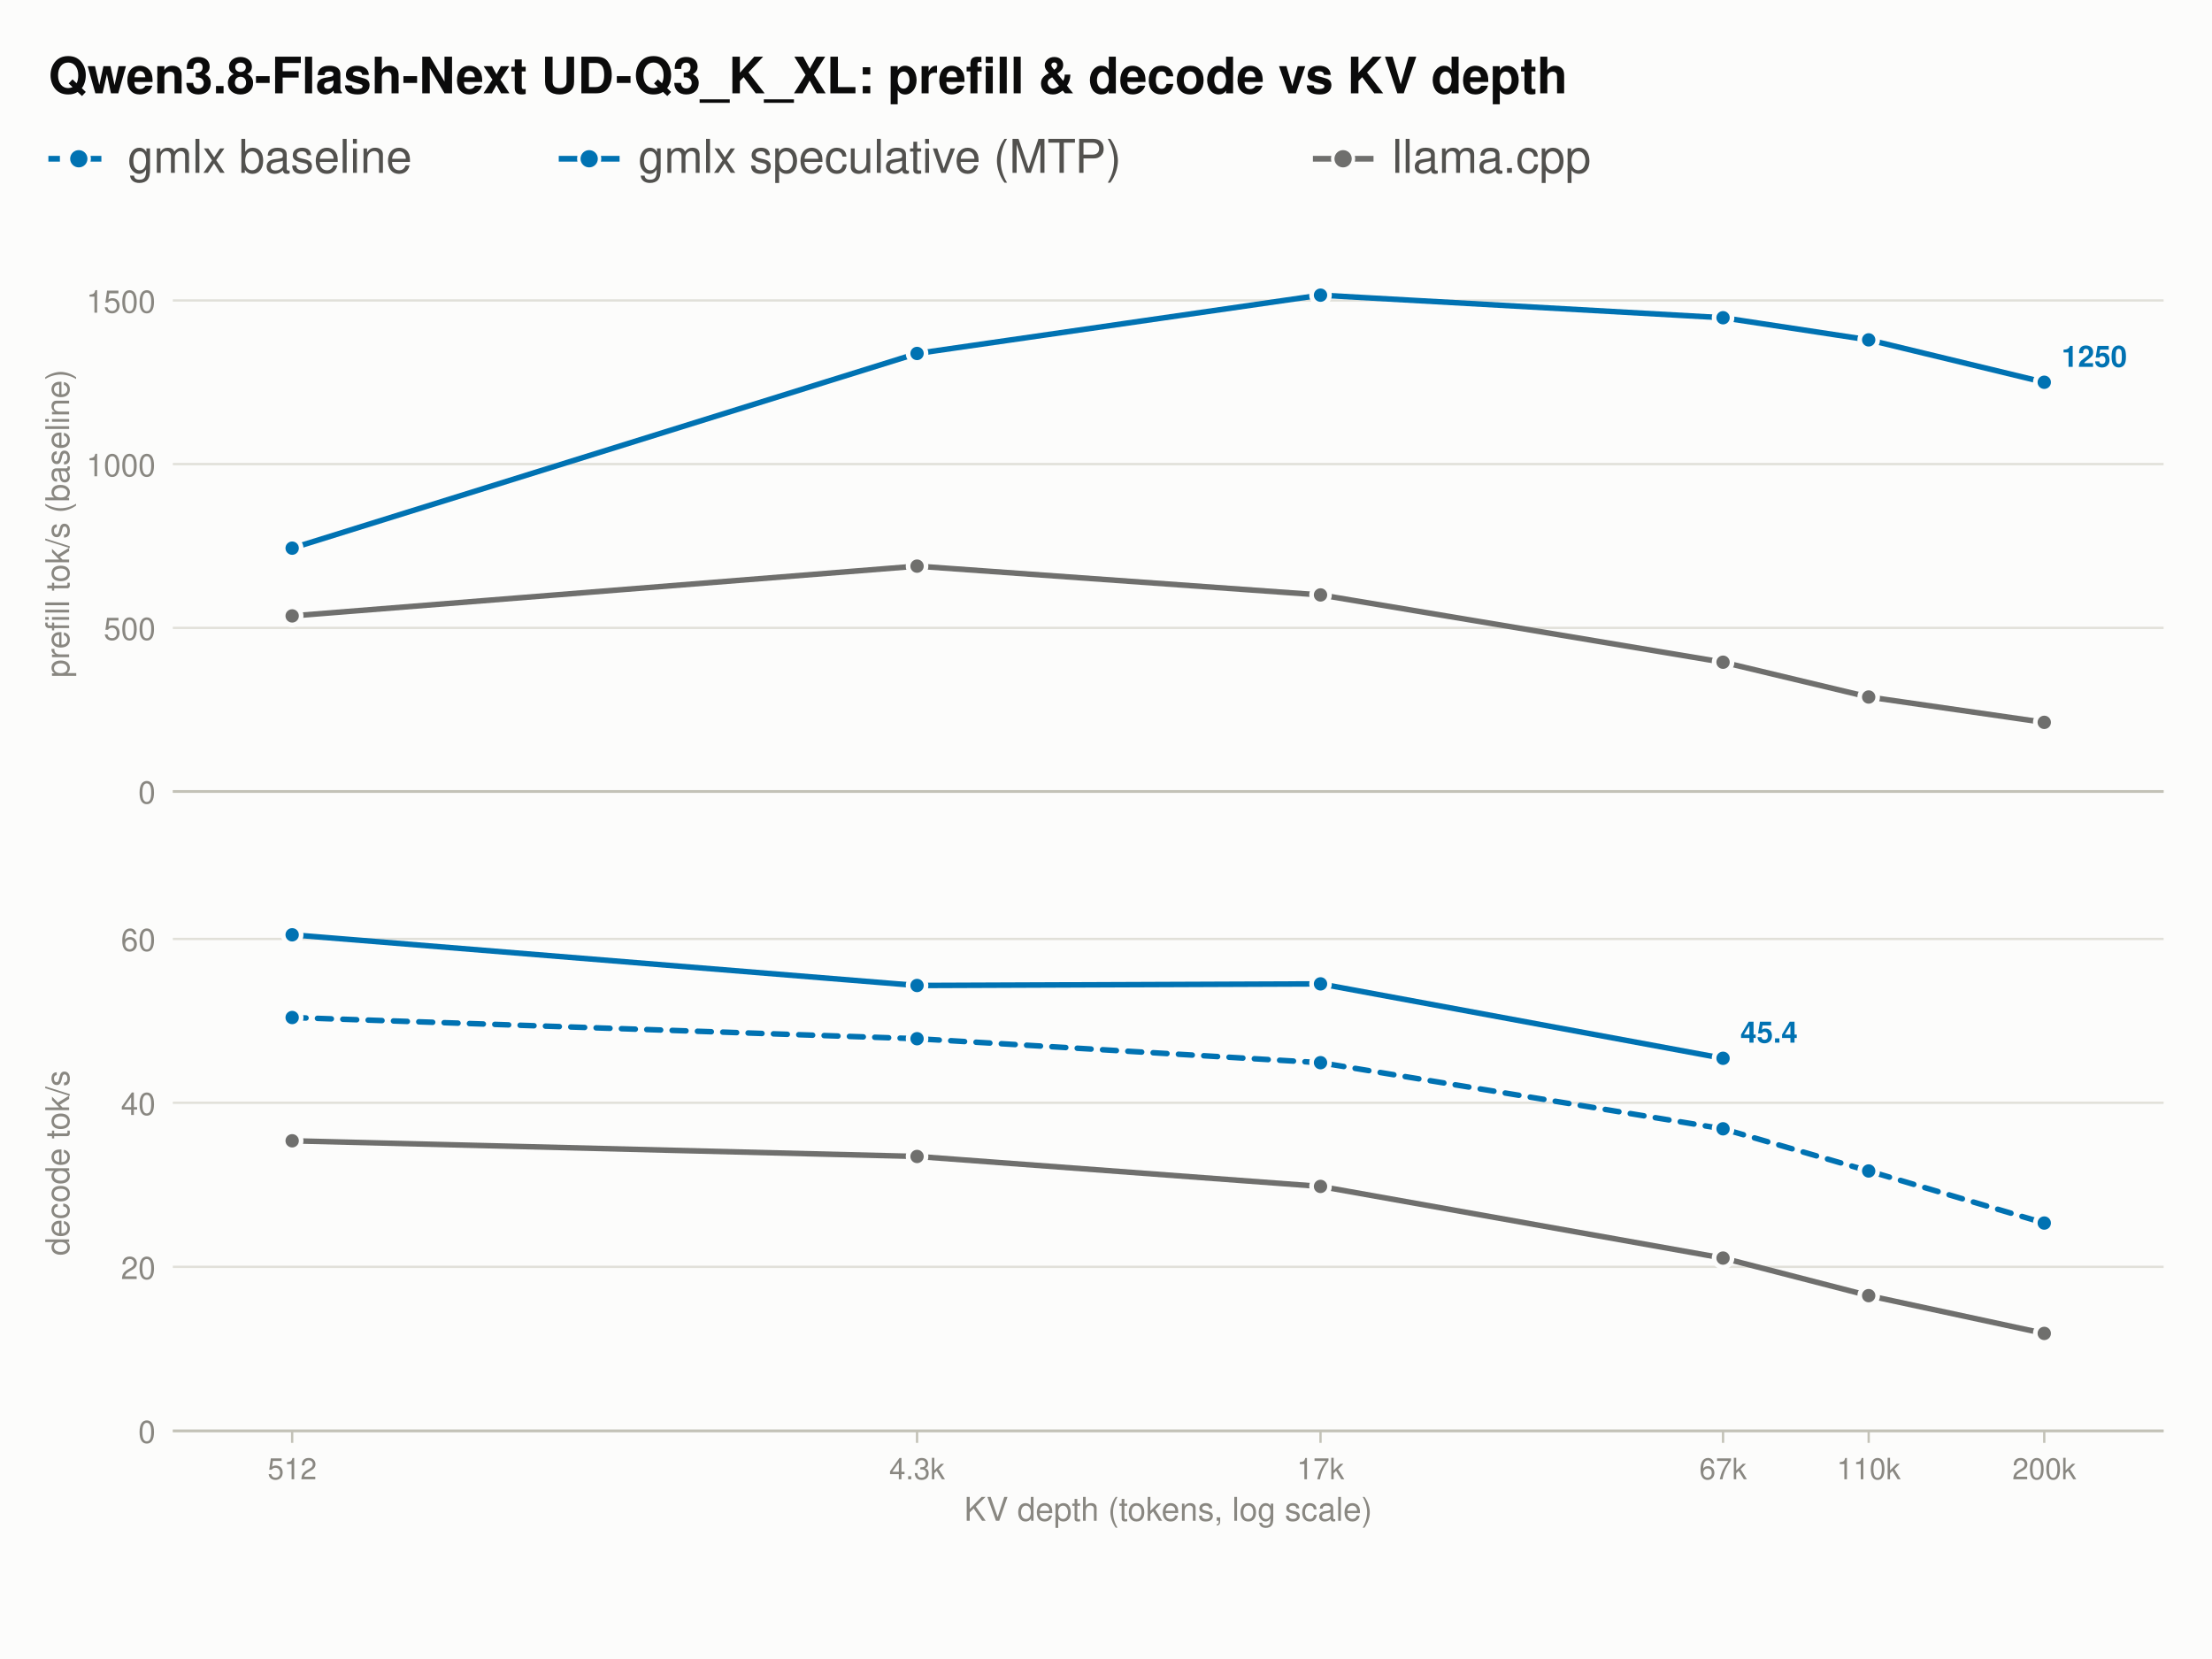
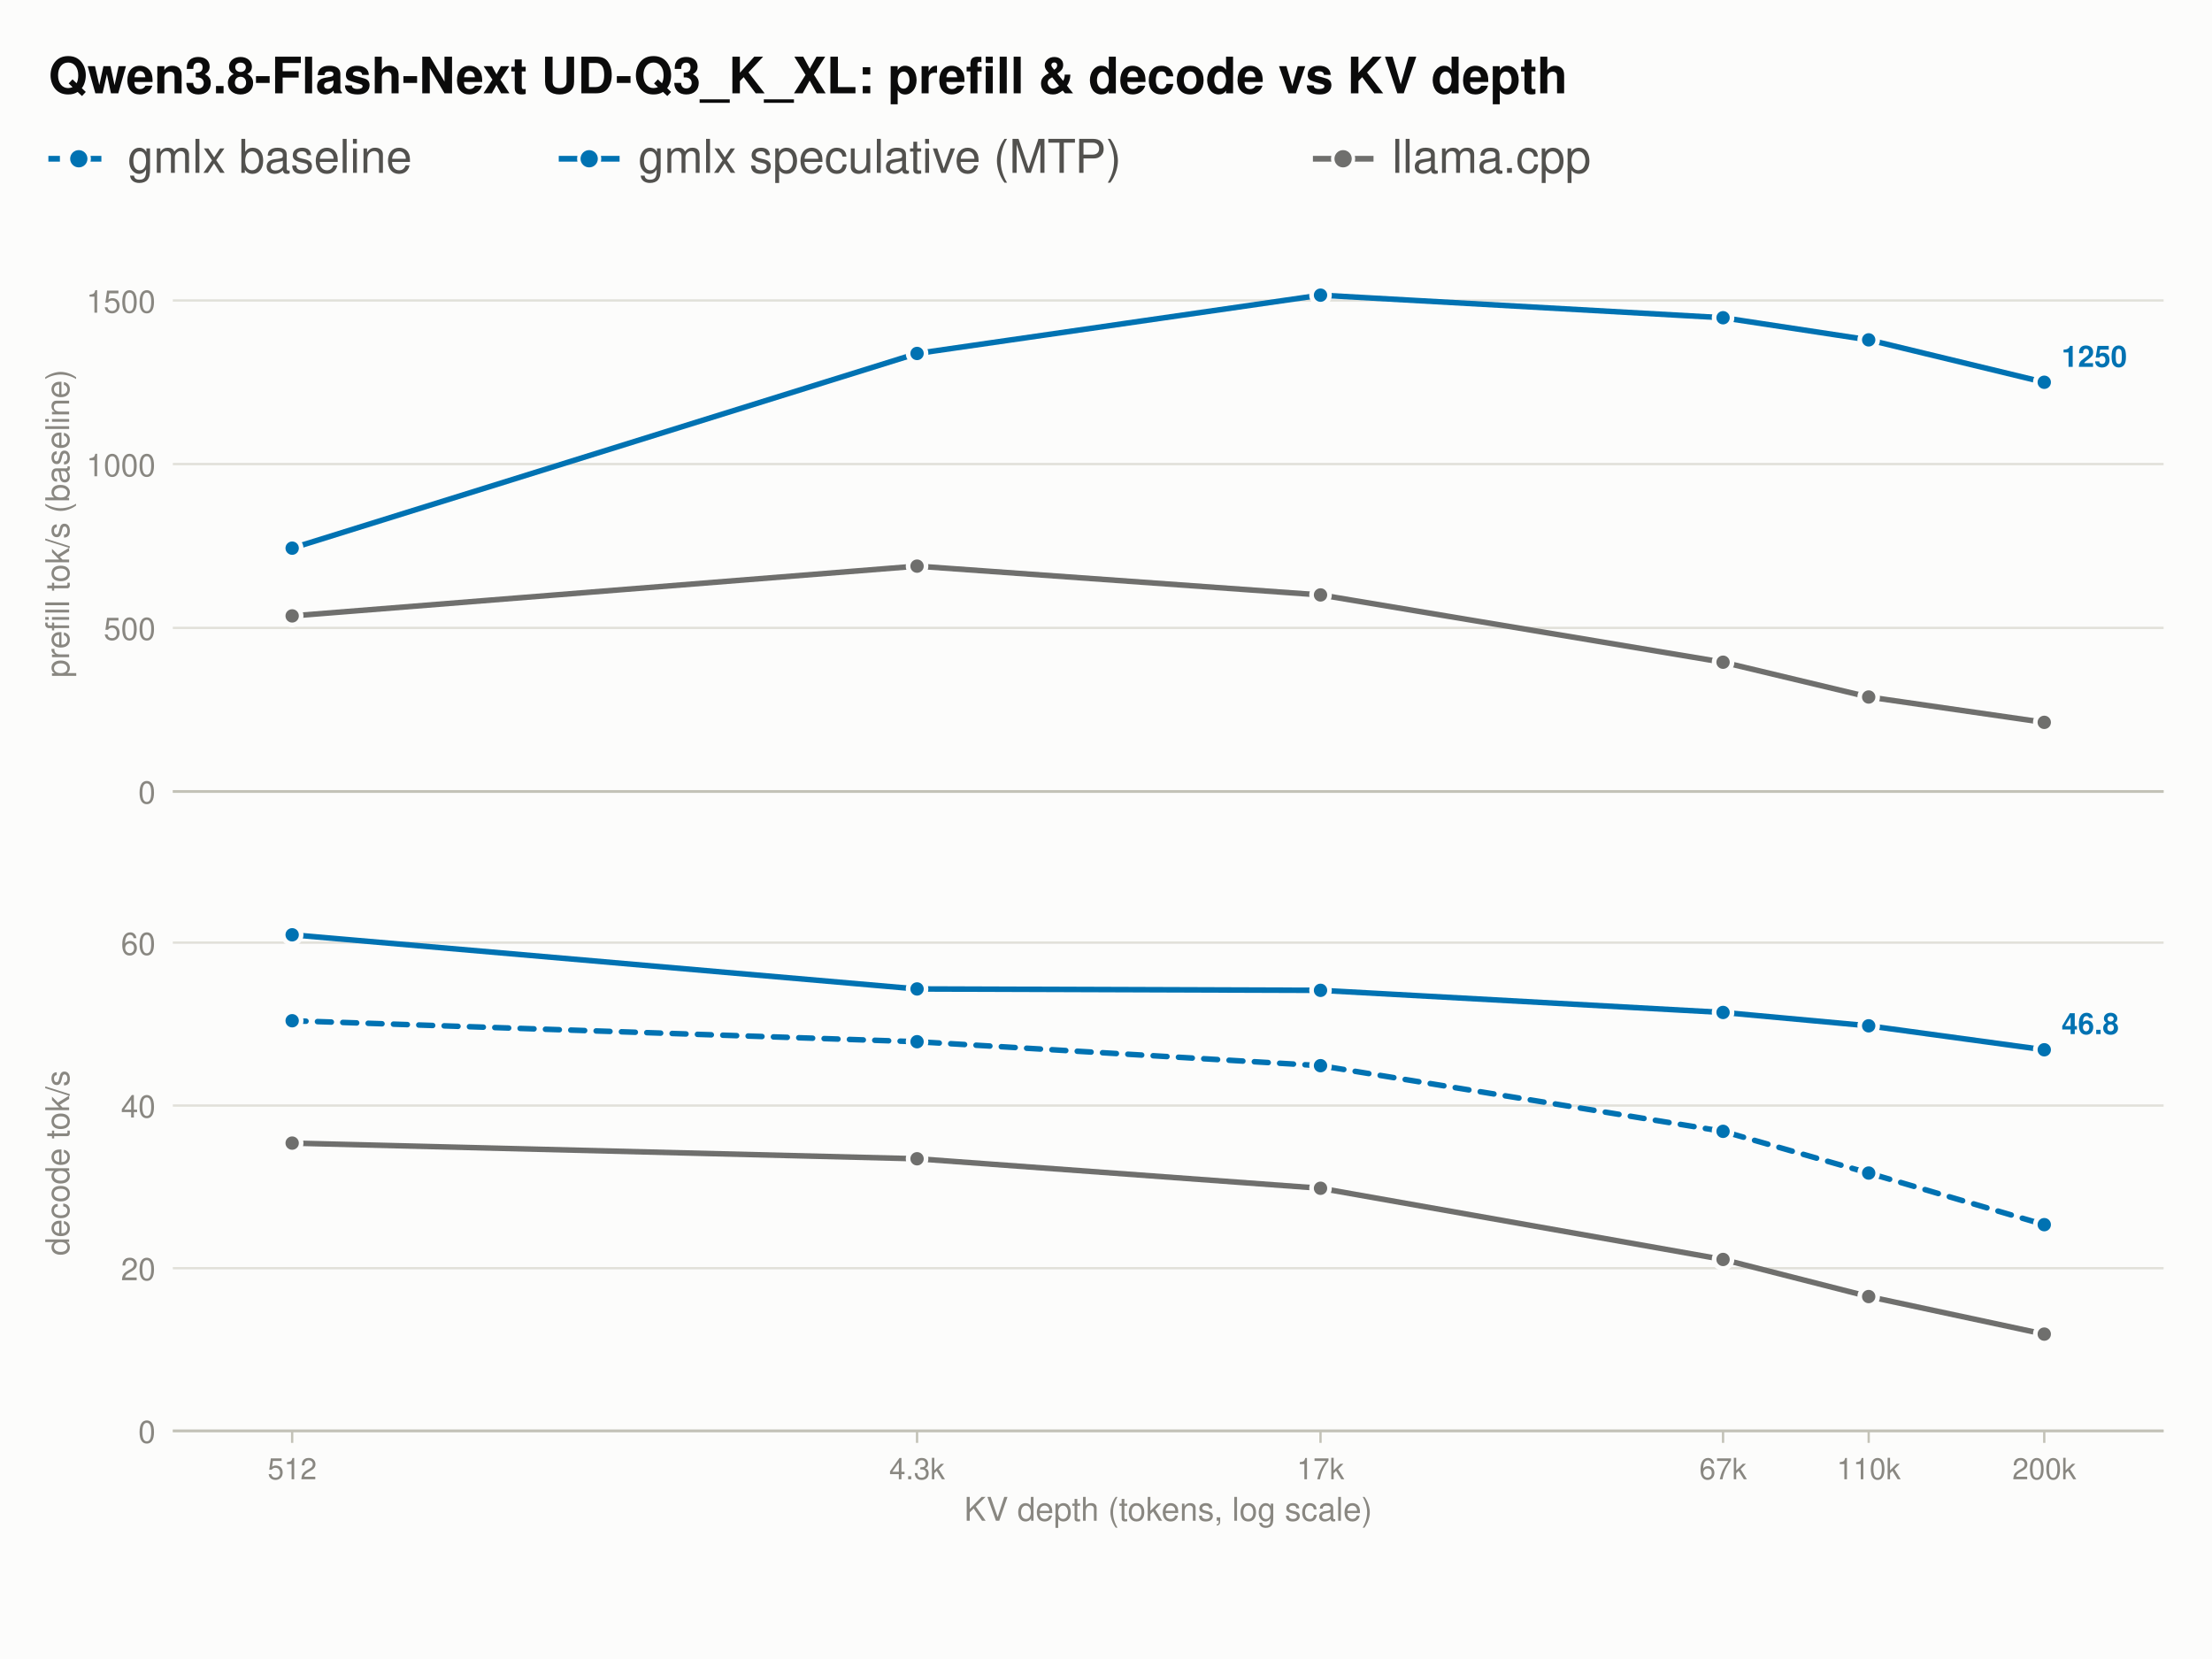
<svg xmlns="http://www.w3.org/2000/svg" width="960" height="720" viewBox="0 0 960 720" font-family="system-ui, -apple-system, 'Segoe UI', Helvetica, Arial, sans-serif">
  <rect x="0" y="0" width="960" height="720" fill="#fcfcfb" />
  <text x="21.0" y="40.5" font-size="21.8" fill="#0b0b0b" font-weight="600">Qwen3.8-Flash-Next UD-Q3_K_XL: prefill &amp; decode vs KV depth</text>
  <line x1="21.0" y1="68.9" x2="47.3" y2="68.9" stroke="#0072b2" stroke-width="2.5" stroke-dasharray="5,4" />
  <circle cx="34.2" cy="68.9" r="4.5" fill="#0072b2" stroke="#fcfcfb" stroke-width="1.5" />
  <text x="55.4" y="75.0" font-size="20.2" fill="#52514e">gmlx baseline</text>
  <line x1="242.5" y1="68.9" x2="268.9" y2="68.9" stroke="#0072b2" stroke-width="2.5" />
  <circle cx="255.7" cy="68.9" r="4.5" fill="#0072b2" stroke="#fcfcfb" stroke-width="1.5" />
  <text x="277.0" y="75.0" font-size="20.2" fill="#52514e">gmlx speculative (MTP)</text>
  <line x1="569.8" y1="68.9" x2="596.1" y2="68.9" stroke="#6f6f6d" stroke-width="2.5" />
  <circle cx="582.9" cy="68.9" r="4.5" fill="#6f6f6d" stroke="#fcfcfb" stroke-width="1.5" />
  <text x="604.2" y="75.0" font-size="20.2" fill="#52514e">llama.cpp</text>
  <line x1="75.0" y1="343.5" x2="939.0" y2="343.5" stroke="#e1e0d9" stroke-width="1.0" />
  <text x="67.5" y="348.7" font-size="13.5" fill="#898781" text-anchor="end" style="font-variant-numeric: tabular-nums">0</text>
  <line x1="75.0" y1="272.5" x2="939.0" y2="272.5" stroke="#e1e0d9" stroke-width="1.0" />
  <text x="67.5" y="277.7" font-size="13.5" fill="#898781" text-anchor="end" style="font-variant-numeric: tabular-nums">500</text>
  <line x1="75.0" y1="201.4" x2="939.0" y2="201.4" stroke="#e1e0d9" stroke-width="1.0" />
  <text x="67.5" y="206.7" font-size="13.5" fill="#898781" text-anchor="end" style="font-variant-numeric: tabular-nums">1000</text>
  <line x1="75.0" y1="130.4" x2="939.0" y2="130.4" stroke="#e1e0d9" stroke-width="1.0" />
  <text x="67.5" y="135.7" font-size="13.5" fill="#898781" text-anchor="end" style="font-variant-numeric: tabular-nums">1500</text>
  <line x1="75.0" y1="343.5" x2="939.0" y2="343.5" stroke="#c3c2b7" stroke-width="1.2" />
  <line x1="126.8" y1="343.5" x2="126.8" y2="343.5" stroke="#c3c2b7" stroke-width="1.0" />
  <line x1="398.0" y1="343.5" x2="398.0" y2="343.5" stroke="#c3c2b7" stroke-width="1.0" />
  <line x1="573.1" y1="343.5" x2="573.1" y2="343.5" stroke="#c3c2b7" stroke-width="1.0" />
  <line x1="747.8" y1="343.5" x2="747.8" y2="343.5" stroke="#c3c2b7" stroke-width="1.0" />
  <line x1="811.0" y1="343.5" x2="811.0" y2="343.5" stroke="#c3c2b7" stroke-width="1.0" />
  <line x1="887.2" y1="343.5" x2="887.2" y2="343.5" stroke="#c3c2b7" stroke-width="1.0" />
  <path d="M126.8,237.9 L398.0,153.4 L573.1,128.1 L747.8,137.9 L811.0,147.5 L887.2,165.9" fill="none" stroke="#0072b2" stroke-width="2.4" stroke-linejoin="round" stroke-linecap="round" />
  <circle cx="126.8" cy="237.9" r="3.9" fill="#0072b2" stroke="#fcfcfb" stroke-width="2.0" />
  <circle cx="398.0" cy="153.4" r="3.9" fill="#0072b2" stroke="#fcfcfb" stroke-width="2.0" />
  <circle cx="573.1" cy="128.1" r="3.9" fill="#0072b2" stroke="#fcfcfb" stroke-width="2.0" />
  <circle cx="747.8" cy="137.9" r="3.9" fill="#0072b2" stroke="#fcfcfb" stroke-width="2.0" />
  <circle cx="811.0" cy="147.5" r="3.9" fill="#0072b2" stroke="#fcfcfb" stroke-width="2.0" />
  <circle cx="887.2" cy="165.9" r="3.9" fill="#0072b2" stroke="#fcfcfb" stroke-width="2.0" />
  <text x="894.7" y="159.2" font-size="12.8" fill="#0072b2" font-weight="600" style="font-variant-numeric: tabular-nums">1250</text>
  <path d="M126.8,267.3 L398.0,245.7 L573.1,258.2 L747.8,287.4 L811.0,302.5 L887.2,313.5" fill="none" stroke="#6f6f6d" stroke-width="2.4" stroke-linejoin="round" stroke-linecap="round" />
  <circle cx="126.8" cy="267.3" r="3.9" fill="#6f6f6d" stroke="#fcfcfb" stroke-width="2.0" />
  <circle cx="398.0" cy="245.7" r="3.9" fill="#6f6f6d" stroke="#fcfcfb" stroke-width="2.0" />
  <circle cx="573.1" cy="258.2" r="3.9" fill="#6f6f6d" stroke="#fcfcfb" stroke-width="2.0" />
  <circle cx="747.8" cy="287.4" r="3.9" fill="#6f6f6d" stroke="#fcfcfb" stroke-width="2.0" />
  <circle cx="811.0" cy="302.5" r="3.9" fill="#6f6f6d" stroke="#fcfcfb" stroke-width="2.0" />
  <circle cx="887.2" cy="313.5" r="3.9" fill="#6f6f6d" stroke="#fcfcfb" stroke-width="2.0" />
  <text x="30.0" y="227.2" font-size="14.2" fill="#898781" text-anchor="middle" transform="rotate(-90.0 30.0 227.2)">prefill tok/s (baseline)</text>
  <line x1="75.0" y1="621.0" x2="939.0" y2="621.0" stroke="#e1e0d9" stroke-width="1.0" />
  <text x="67.5" y="626.2" font-size="13.5" fill="#898781" text-anchor="end" style="font-variant-numeric: tabular-nums">0</text>
-   <line x1="75.0" y1="549.8" x2="939.0" y2="549.8" stroke="#e1e0d9" stroke-width="1.0" />
-   <text x="67.5" y="555.1" font-size="13.5" fill="#898781" text-anchor="end" style="font-variant-numeric: tabular-nums">20</text>
-   <line x1="75.0" y1="478.6" x2="939.0" y2="478.6" stroke="#e1e0d9" stroke-width="1.0" />
-   <text x="67.5" y="483.9" font-size="13.5" fill="#898781" text-anchor="end" style="font-variant-numeric: tabular-nums">40</text>
-   <line x1="75.0" y1="407.5" x2="939.0" y2="407.5" stroke="#e1e0d9" stroke-width="1.0" />
-   <text x="67.5" y="412.7" font-size="13.5" fill="#898781" text-anchor="end" style="font-variant-numeric: tabular-nums">60</text>
+   <line x1="75.0" y1="550.4" x2="939.0" y2="550.4" stroke="#e1e0d9" stroke-width="1.0" />
+   <text x="67.5" y="555.6" font-size="13.5" fill="#898781" text-anchor="end" style="font-variant-numeric: tabular-nums">20</text>
+   <line x1="75.0" y1="479.8" x2="939.0" y2="479.8" stroke="#e1e0d9" stroke-width="1.0" />
+   <text x="67.5" y="485.0" font-size="13.5" fill="#898781" text-anchor="end" style="font-variant-numeric: tabular-nums">40</text>
+   <line x1="75.0" y1="409.1" x2="939.0" y2="409.1" stroke="#e1e0d9" stroke-width="1.0" />
+   <text x="67.5" y="414.4" font-size="13.5" fill="#898781" text-anchor="end" style="font-variant-numeric: tabular-nums">60</text>
  <line x1="75.0" y1="621.0" x2="939.0" y2="621.0" stroke="#c3c2b7" stroke-width="1.2" />
  <line x1="126.8" y1="621.0" x2="126.8" y2="626.2" stroke="#c3c2b7" stroke-width="1.0" />
  <text x="126.8" y="642.0" font-size="12.8" fill="#898781" text-anchor="middle" style="font-variant-numeric: tabular-nums">512</text>
  <line x1="398.0" y1="621.0" x2="398.0" y2="626.2" stroke="#c3c2b7" stroke-width="1.0" />
  <text x="398.0" y="642.0" font-size="12.8" fill="#898781" text-anchor="middle" style="font-variant-numeric: tabular-nums">4.3k</text>
  <line x1="573.1" y1="621.0" x2="573.1" y2="626.2" stroke="#c3c2b7" stroke-width="1.0" />
  <text x="573.1" y="642.0" font-size="12.8" fill="#898781" text-anchor="middle" style="font-variant-numeric: tabular-nums">17k</text>
  <line x1="747.8" y1="621.0" x2="747.8" y2="626.2" stroke="#c3c2b7" stroke-width="1.0" />
  <text x="747.8" y="642.0" font-size="12.8" fill="#898781" text-anchor="middle" style="font-variant-numeric: tabular-nums">67k</text>
  <line x1="811.0" y1="621.0" x2="811.0" y2="626.2" stroke="#c3c2b7" stroke-width="1.0" />
  <text x="811.0" y="642.0" font-size="12.8" fill="#898781" text-anchor="middle" style="font-variant-numeric: tabular-nums">110k</text>
  <line x1="887.2" y1="621.0" x2="887.2" y2="626.2" stroke="#c3c2b7" stroke-width="1.0" />
  <text x="887.2" y="642.0" font-size="12.8" fill="#898781" text-anchor="middle" style="font-variant-numeric: tabular-nums">200k</text>
-   <path d="M126.8,441.6 L398.0,450.8 L573.1,461.2 L747.8,489.9 L811.0,508.2 L887.2,530.8" fill="none" stroke="#0072b2" stroke-width="2.4" stroke-dasharray="6,5" stroke-linejoin="round" stroke-linecap="round" />
-   <circle cx="126.8" cy="441.6" r="3.9" fill="#0072b2" stroke="#fcfcfb" stroke-width="2.0" />
-   <circle cx="398.0" cy="450.8" r="3.9" fill="#0072b2" stroke="#fcfcfb" stroke-width="2.0" />
-   <circle cx="573.1" cy="461.2" r="3.9" fill="#0072b2" stroke="#fcfcfb" stroke-width="2.0" />
-   <circle cx="747.8" cy="489.9" r="3.9" fill="#0072b2" stroke="#fcfcfb" stroke-width="2.0" />
-   <circle cx="811.0" cy="508.2" r="3.9" fill="#0072b2" stroke="#fcfcfb" stroke-width="2.0" />
-   <circle cx="887.2" cy="530.8" r="3.9" fill="#0072b2" stroke="#fcfcfb" stroke-width="2.0" />
-   <path d="M126.8,405.7 L398.0,427.7 L573.1,427.0 L747.8,459.3" fill="none" stroke="#0072b2" stroke-width="2.4" stroke-linejoin="round" stroke-linecap="round" />
+   <path d="M126.8,443.0 L398.0,452.1 L573.1,462.5 L747.8,491.0 L811.0,509.1 L887.2,531.5" fill="none" stroke="#0072b2" stroke-width="2.4" stroke-dasharray="6,5" stroke-linejoin="round" stroke-linecap="round" />
+   <circle cx="126.8" cy="443.0" r="3.9" fill="#0072b2" stroke="#fcfcfb" stroke-width="2.0" />
+   <circle cx="398.0" cy="452.1" r="3.9" fill="#0072b2" stroke="#fcfcfb" stroke-width="2.0" />
+   <circle cx="573.1" cy="462.5" r="3.9" fill="#0072b2" stroke="#fcfcfb" stroke-width="2.0" />
+   <circle cx="747.8" cy="491.0" r="3.9" fill="#0072b2" stroke="#fcfcfb" stroke-width="2.0" />
+   <circle cx="811.0" cy="509.1" r="3.9" fill="#0072b2" stroke="#fcfcfb" stroke-width="2.0" />
+   <circle cx="887.2" cy="531.5" r="3.9" fill="#0072b2" stroke="#fcfcfb" stroke-width="2.0" />
+   <path d="M126.8,405.7 L398.0,429.2 L573.1,429.8 L747.8,439.4 L811.0,445.2 L887.2,455.6" fill="none" stroke="#0072b2" stroke-width="2.4" stroke-linejoin="round" stroke-linecap="round" />
  <circle cx="126.8" cy="405.7" r="3.9" fill="#0072b2" stroke="#fcfcfb" stroke-width="2.0" />
-   <circle cx="398.0" cy="427.7" r="3.9" fill="#0072b2" stroke="#fcfcfb" stroke-width="2.0" />
-   <circle cx="573.1" cy="427.0" r="3.9" fill="#0072b2" stroke="#fcfcfb" stroke-width="2.0" />
-   <circle cx="747.8" cy="459.3" r="3.9" fill="#0072b2" stroke="#fcfcfb" stroke-width="2.0" />
-   <text x="755.3" y="452.5" font-size="12.8" fill="#0072b2" font-weight="600" style="font-variant-numeric: tabular-nums">45.4</text>
-   <path d="M126.8,495.1 L398.0,501.9 L573.1,514.9 L747.8,546.0 L811.0,562.3 L887.2,578.7" fill="none" stroke="#6f6f6d" stroke-width="2.4" stroke-linejoin="round" stroke-linecap="round" />
-   <circle cx="126.8" cy="495.1" r="3.9" fill="#6f6f6d" stroke="#fcfcfb" stroke-width="2.0" />
-   <circle cx="398.0" cy="501.9" r="3.9" fill="#6f6f6d" stroke="#fcfcfb" stroke-width="2.0" />
-   <circle cx="573.1" cy="514.9" r="3.9" fill="#6f6f6d" stroke="#fcfcfb" stroke-width="2.0" />
-   <circle cx="747.8" cy="546.0" r="3.9" fill="#6f6f6d" stroke="#fcfcfb" stroke-width="2.0" />
-   <circle cx="811.0" cy="562.3" r="3.9" fill="#6f6f6d" stroke="#fcfcfb" stroke-width="2.0" />
-   <circle cx="887.2" cy="578.7" r="3.9" fill="#6f6f6d" stroke="#fcfcfb" stroke-width="2.0" />
+   <circle cx="398.0" cy="429.2" r="3.9" fill="#0072b2" stroke="#fcfcfb" stroke-width="2.0" />
+   <circle cx="573.1" cy="429.8" r="3.9" fill="#0072b2" stroke="#fcfcfb" stroke-width="2.0" />
+   <circle cx="747.8" cy="439.4" r="3.9" fill="#0072b2" stroke="#fcfcfb" stroke-width="2.0" />
+   <circle cx="811.0" cy="445.2" r="3.9" fill="#0072b2" stroke="#fcfcfb" stroke-width="2.0" />
+   <circle cx="887.2" cy="455.6" r="3.9" fill="#0072b2" stroke="#fcfcfb" stroke-width="2.0" />
+   <text x="894.7" y="448.8" font-size="12.8" fill="#0072b2" font-weight="600" style="font-variant-numeric: tabular-nums">46.8</text>
+   <path d="M126.8,496.1 L398.0,502.9 L573.1,515.7 L747.8,546.6 L811.0,562.7 L887.2,579.0" fill="none" stroke="#6f6f6d" stroke-width="2.4" stroke-linejoin="round" stroke-linecap="round" />
+   <circle cx="126.8" cy="496.1" r="3.9" fill="#6f6f6d" stroke="#fcfcfb" stroke-width="2.0" />
+   <circle cx="398.0" cy="502.9" r="3.9" fill="#6f6f6d" stroke="#fcfcfb" stroke-width="2.0" />
+   <circle cx="573.1" cy="515.7" r="3.9" fill="#6f6f6d" stroke="#fcfcfb" stroke-width="2.0" />
+   <circle cx="747.8" cy="546.6" r="3.9" fill="#6f6f6d" stroke="#fcfcfb" stroke-width="2.0" />
+   <circle cx="811.0" cy="562.7" r="3.9" fill="#6f6f6d" stroke="#fcfcfb" stroke-width="2.0" />
+   <circle cx="887.2" cy="579.0" r="3.9" fill="#6f6f6d" stroke="#fcfcfb" stroke-width="2.0" />
  <text x="30.0" y="504.7" font-size="14.2" fill="#898781" text-anchor="middle" transform="rotate(-90.0 30.0 504.7)">decode tok/s</text>
  <text x="507.0" y="660.0" font-size="14.2" fill="#898781" text-anchor="middle">KV depth (tokens, log scale)</text>
</svg>
